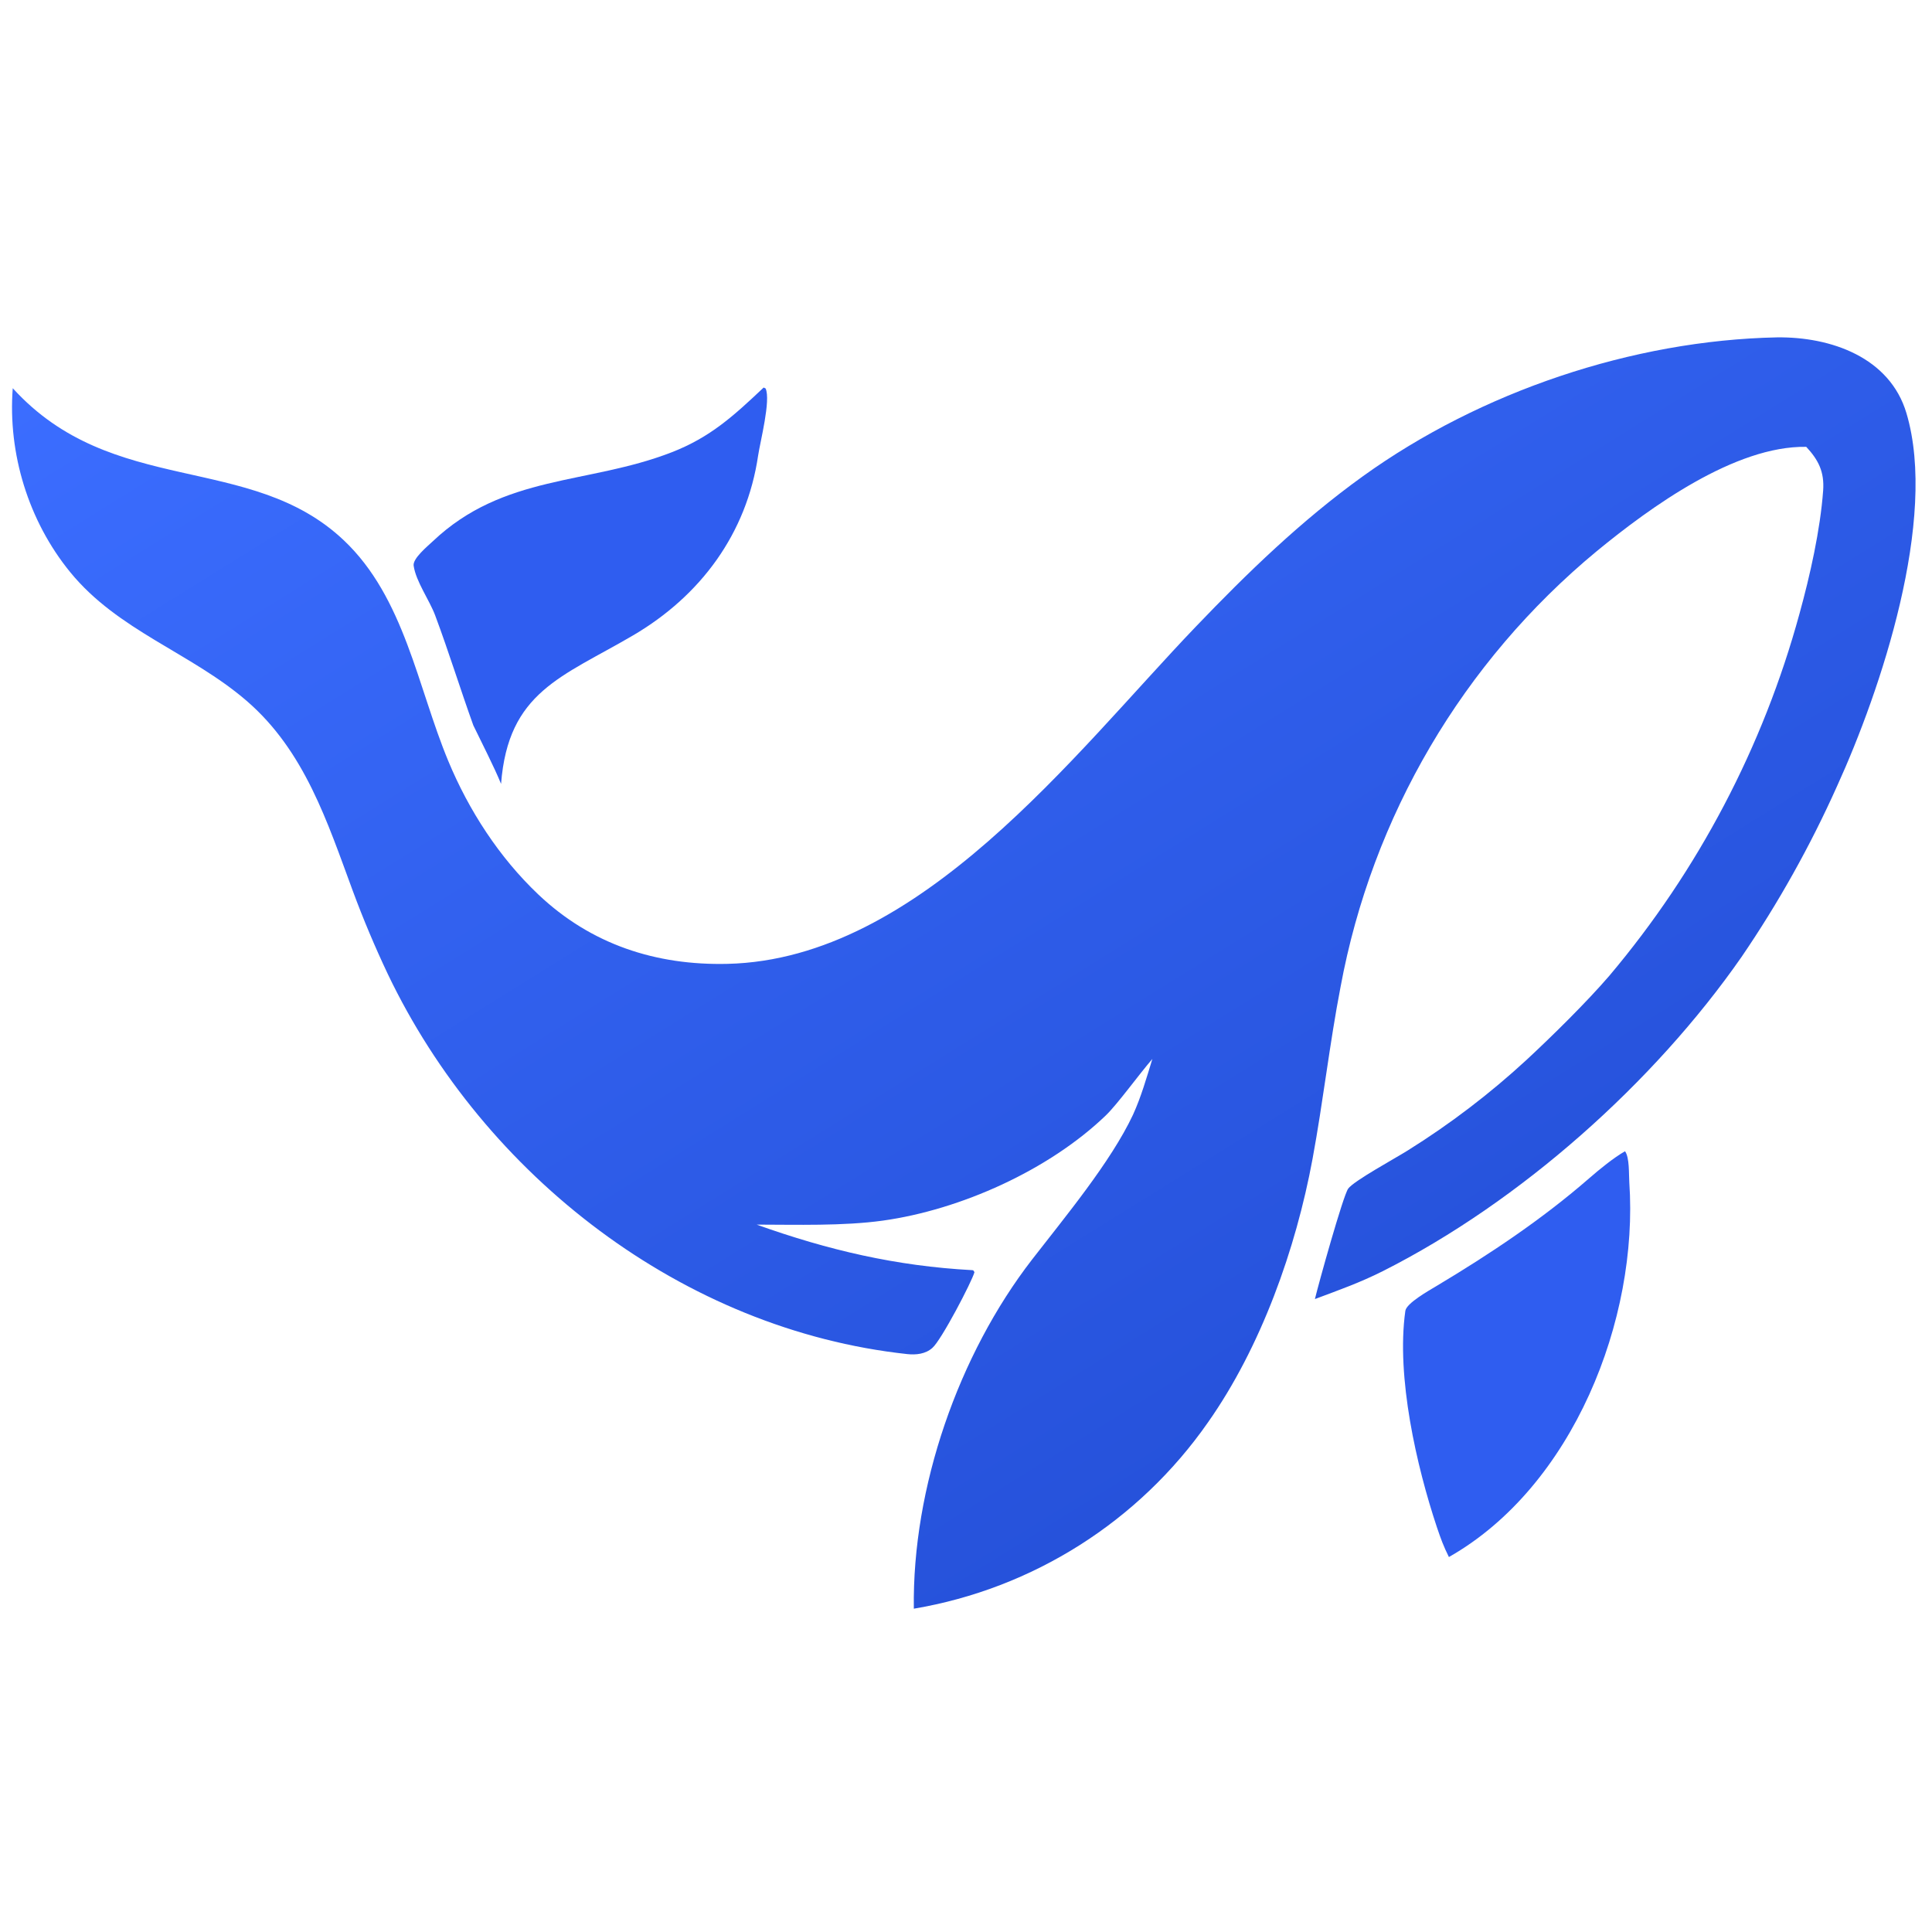
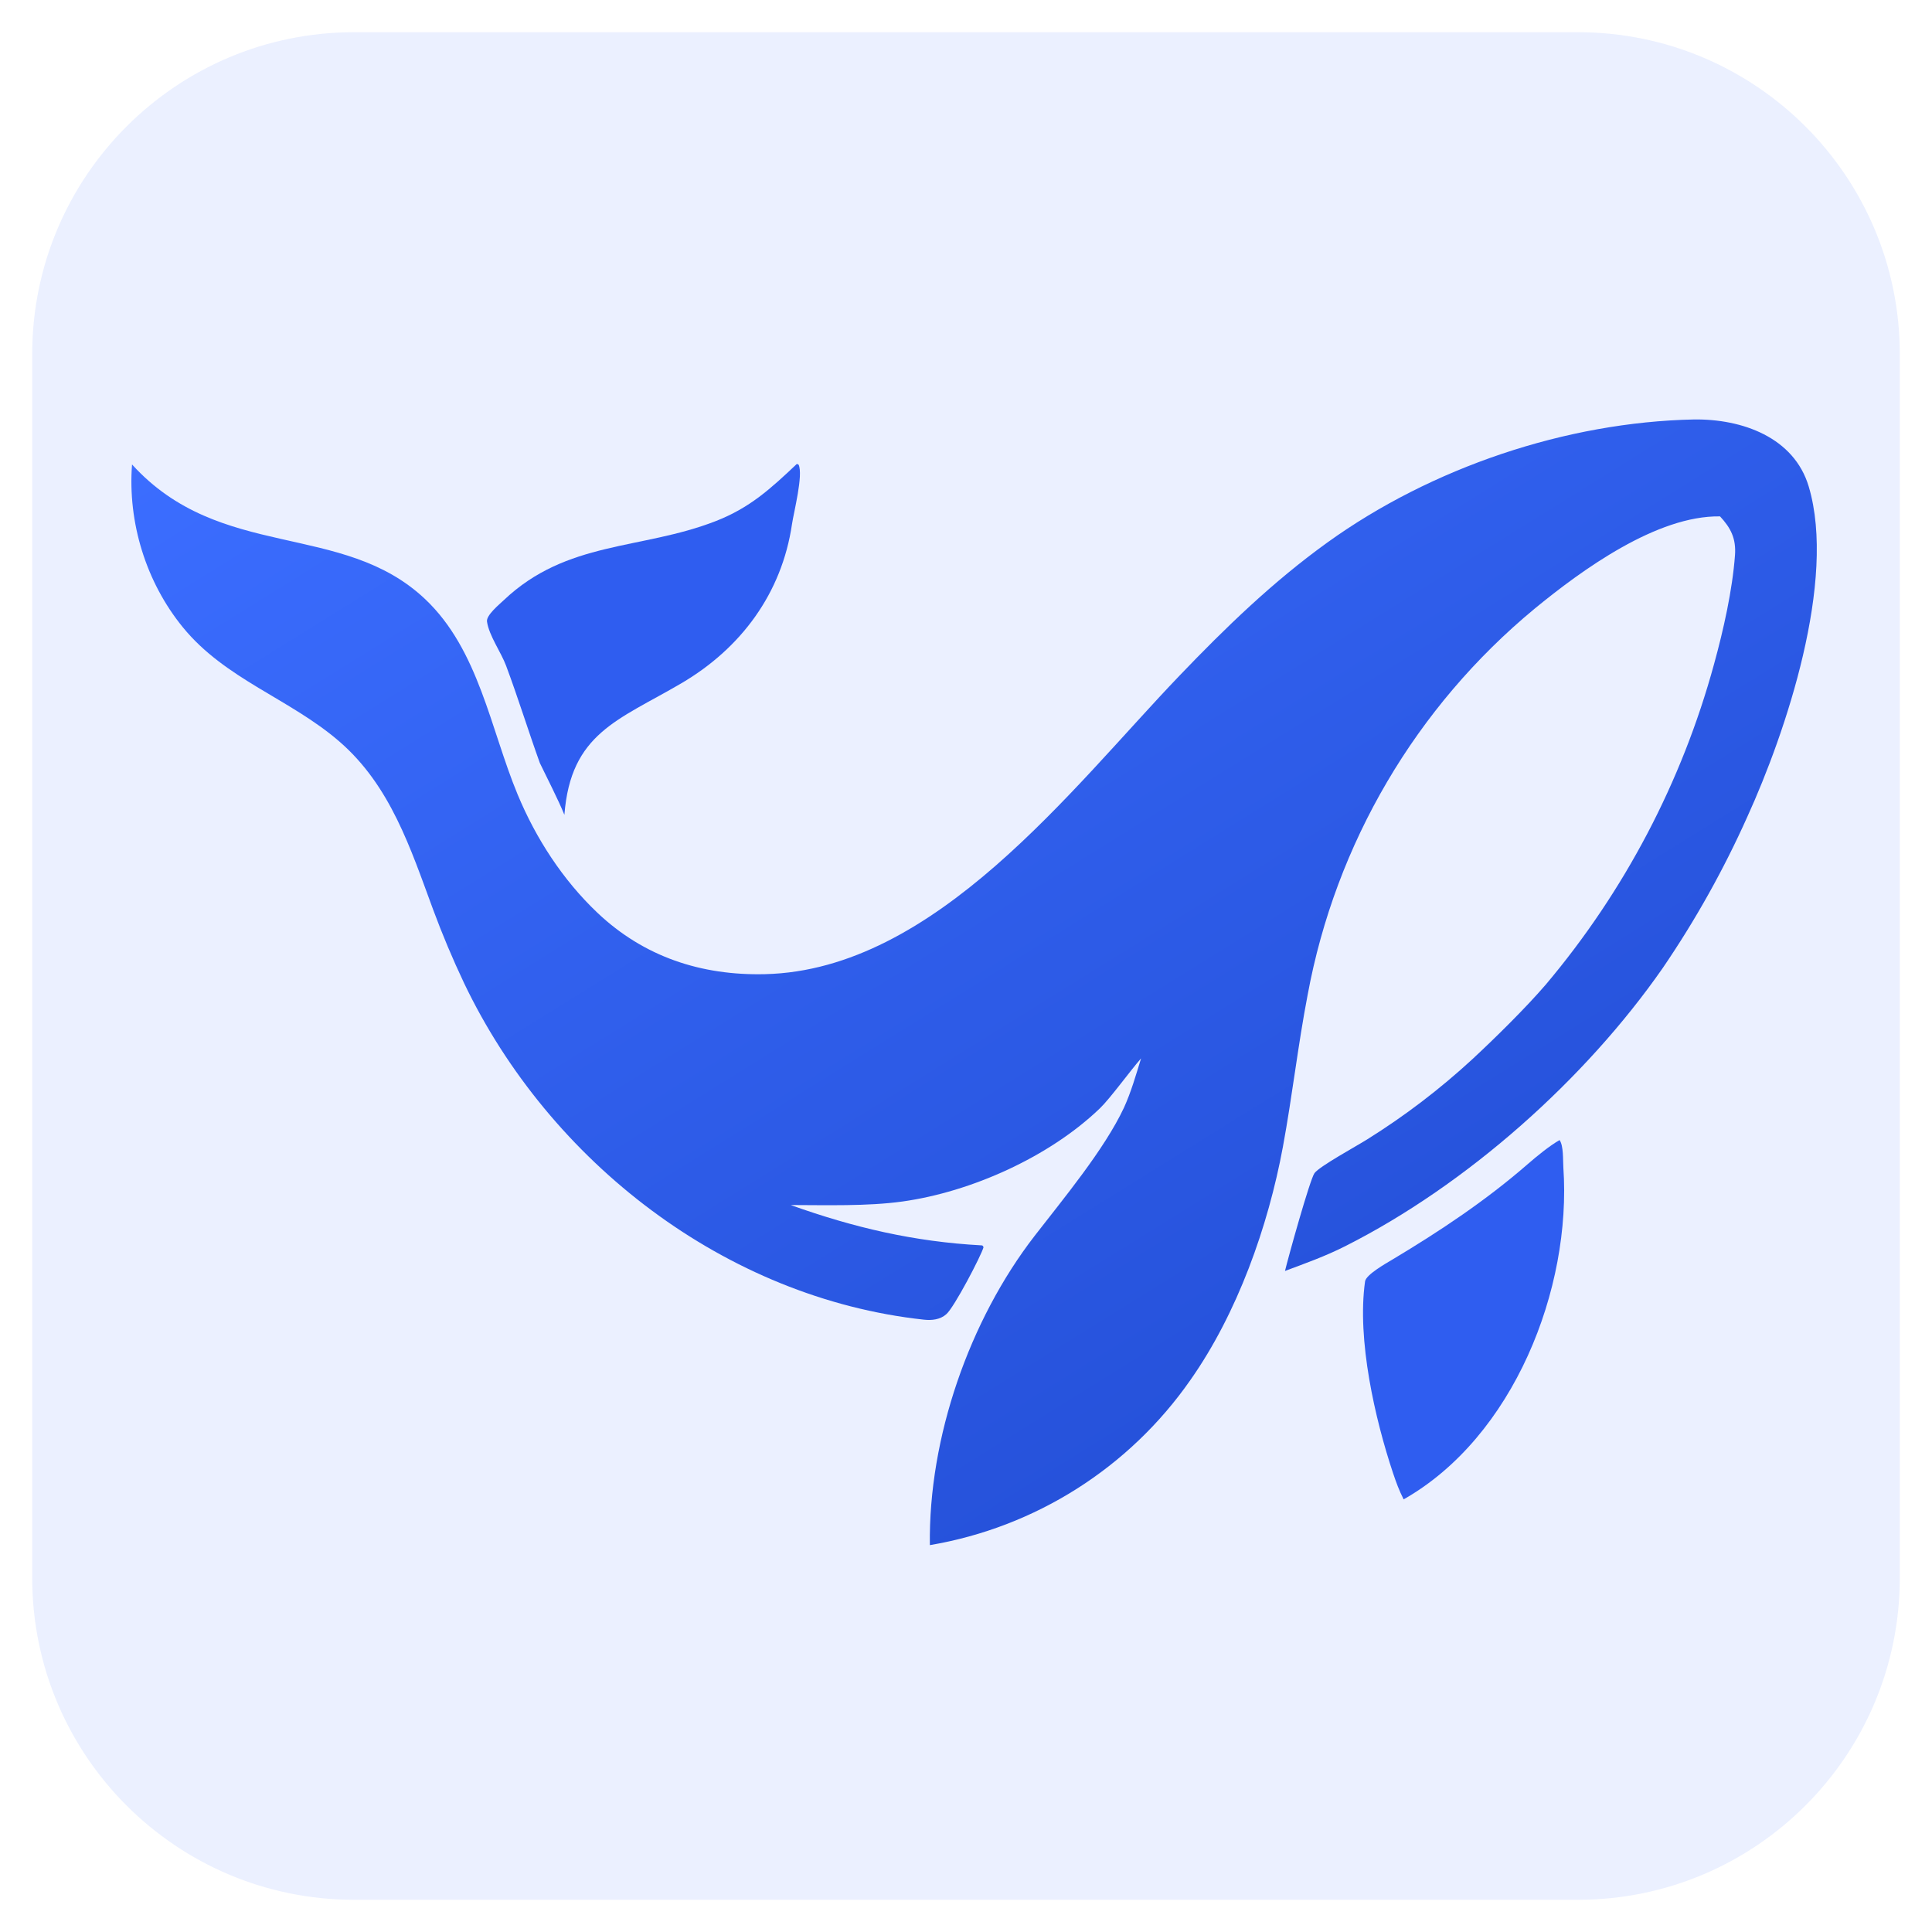
- <svg xmlns="http://www.w3.org/2000/svg" viewBox="110 108 425 425">
+ <svg xmlns="http://www.w3.org/2000/svg" viewBox="80 78 480 480">
  <defs>
    <linearGradient id="gradient_0" gradientUnits="userSpaceOnUse" x1="433.528" y1="389.202" x2="256.664" y2="104.413">
      <stop offset="0" stop-color="#2652DB" />
      <stop offset="1" stop-color="#3B6DFF" />
    </linearGradient>
  </defs>
+   <rect x="88" y="86" width="464" height="464" rx="80" ry="80" fill="#3B6DFF" fill-opacity="0.10" />
  <path fill="url(#gradient_0)" transform="matrix(1.00625 0 0 1.00625 0 3.05176e-05)" d="M497.751 181.084C509.626 180.925 522.47 185.483 526.092 197.661C532.997 220.872 520.475 258.238 510.904 279.229C505.072 292.251 498.093 304.729 490.05 316.514C470.913 344.01 441.684 370.035 411.673 385.19C406.688 387.707 401.978 389.37 396.774 391.32C397.547 388.053 402.92 368.752 404.047 367.182C405.267 365.482 414.505 360.458 417.05 358.846C426.315 353.065 435.019 346.429 443.047 339.025C448.56 333.91 456.19 326.401 461.152 320.628C480.585 297.583 494.765 270.581 502.705 241.5C505.01 233.143 507.241 223.262 507.879 214.585C508.179 210.493 506.847 207.871 504.185 205.014C488.642 204.755 470.141 218.164 458.382 227.825C429.108 252.037 409.281 285.772 402.371 323.127C399.998 335.401 398.555 348.256 396.259 360.66C392.606 380.397 384.998 401.796 373.407 418.265C358.307 439.929 335.13 454.612 309.092 459.011C308.723 432.532 318.84 403.486 334.965 382.647C341.975 373.586 352.166 361.352 357.01 351.015C358.788 347.113 359.976 342.939 361.235 338.837C358.41 342.073 353.647 348.686 351.074 351.163C338.652 363.121 319.316 371.814 302.286 374.176C293.653 375.373 283.388 375.055 274.729 375.045C290.377 380.63 305.227 384.105 321.821 385C322.191 385.02 322.114 385.093 322.345 385.443C321.835 387.415 315.06 400.408 313.126 402.016C311.635 403.341 309.577 403.559 307.644 403.35C258.696 398.045 215.202 364.459 194.075 320.226C191.264 314.289 188.716 308.232 186.436 302.072C180.877 287.034 175.935 271.499 163.234 260.543C151.035 250.019 135.118 245.229 124.645 232.388C115.547 221.233 111.017 206.497 112.103 192.194C133.887 216.171 164.015 206.104 184.467 225.435C197.751 237.992 200.587 257.498 207.311 273.682C211.815 284.524 218.461 294.774 226.991 302.865C238.515 313.796 252.709 318.416 268.386 318.041C310.471 317.034 344.075 272.165 370.655 244.41C382.092 232.467 393.818 221.116 407.28 211.431C432.912 192.989 466.161 181.733 497.751 181.084Z" />
  <path fill="#2F5DF0" transform="matrix(1.00625 0 0 1.00625 0 3.05176e-05)" d="M276.262 192.049L276.69 192.258C277.868 194.817 275.49 203.94 275.05 206.931C272.538 223.978 262.491 237.573 247.702 246.24C232.148 255.355 220.41 258.534 218.856 278.698C217.309 274.903 214.612 269.684 212.795 265.908C209.93 257.943 207.432 249.845 204.46 241.885C203.198 238.506 200.239 234.454 199.745 230.989C199.52 229.41 202.799 226.735 203.91 225.681C219.455 210.943 237.817 213.328 256.145 206.209C264.63 202.913 269.74 198.207 276.262 192.049Z" />
  <path fill="#2F5DF0" transform="matrix(1.00625 0 0 1.00625 0 3.05176e-05)" d="M464.567 359.005C465.582 360.406 465.382 364.039 465.504 365.801C467.569 395.744 453.22 432.31 426.066 447.717C424.871 445.313 424.303 443.744 423.442 441.201C419.026 427.965 414.505 408.361 416.542 393.899C416.777 392.233 421.635 389.497 423.308 388.496C435.046 381.471 446.45 373.878 456.784 364.872C458.969 362.971 462.08 360.428 464.567 359.005Z" />
</svg>
